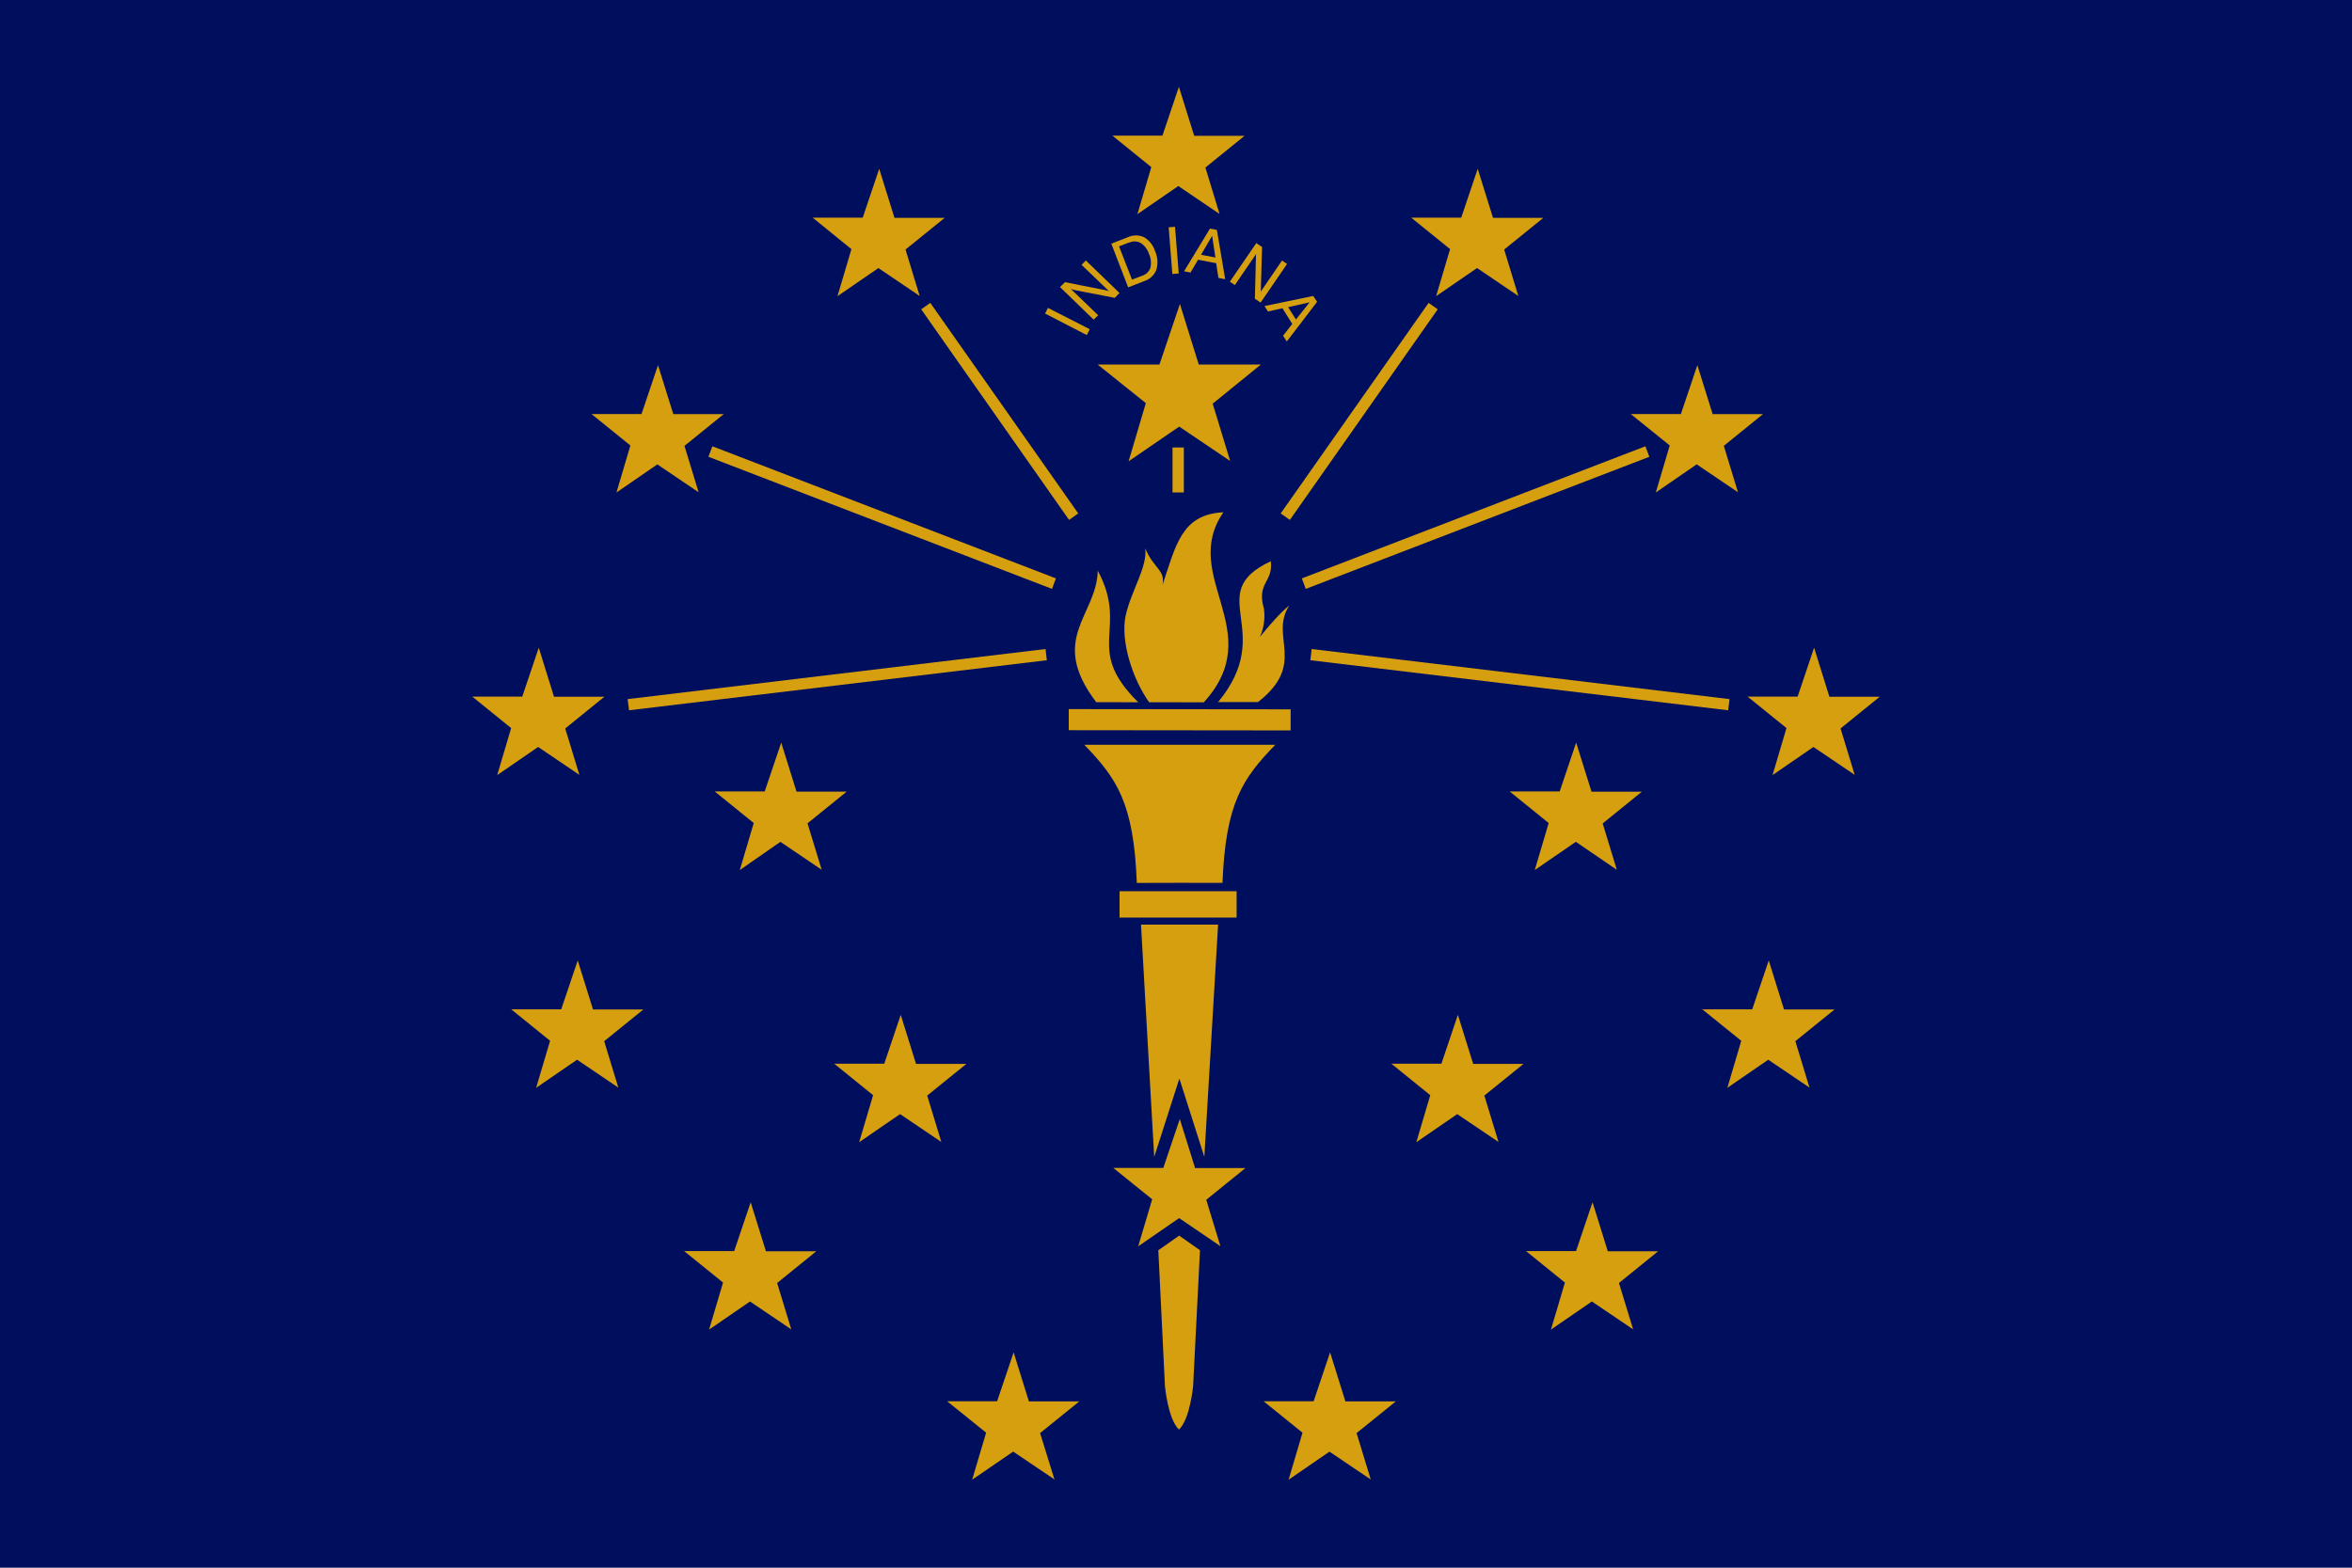
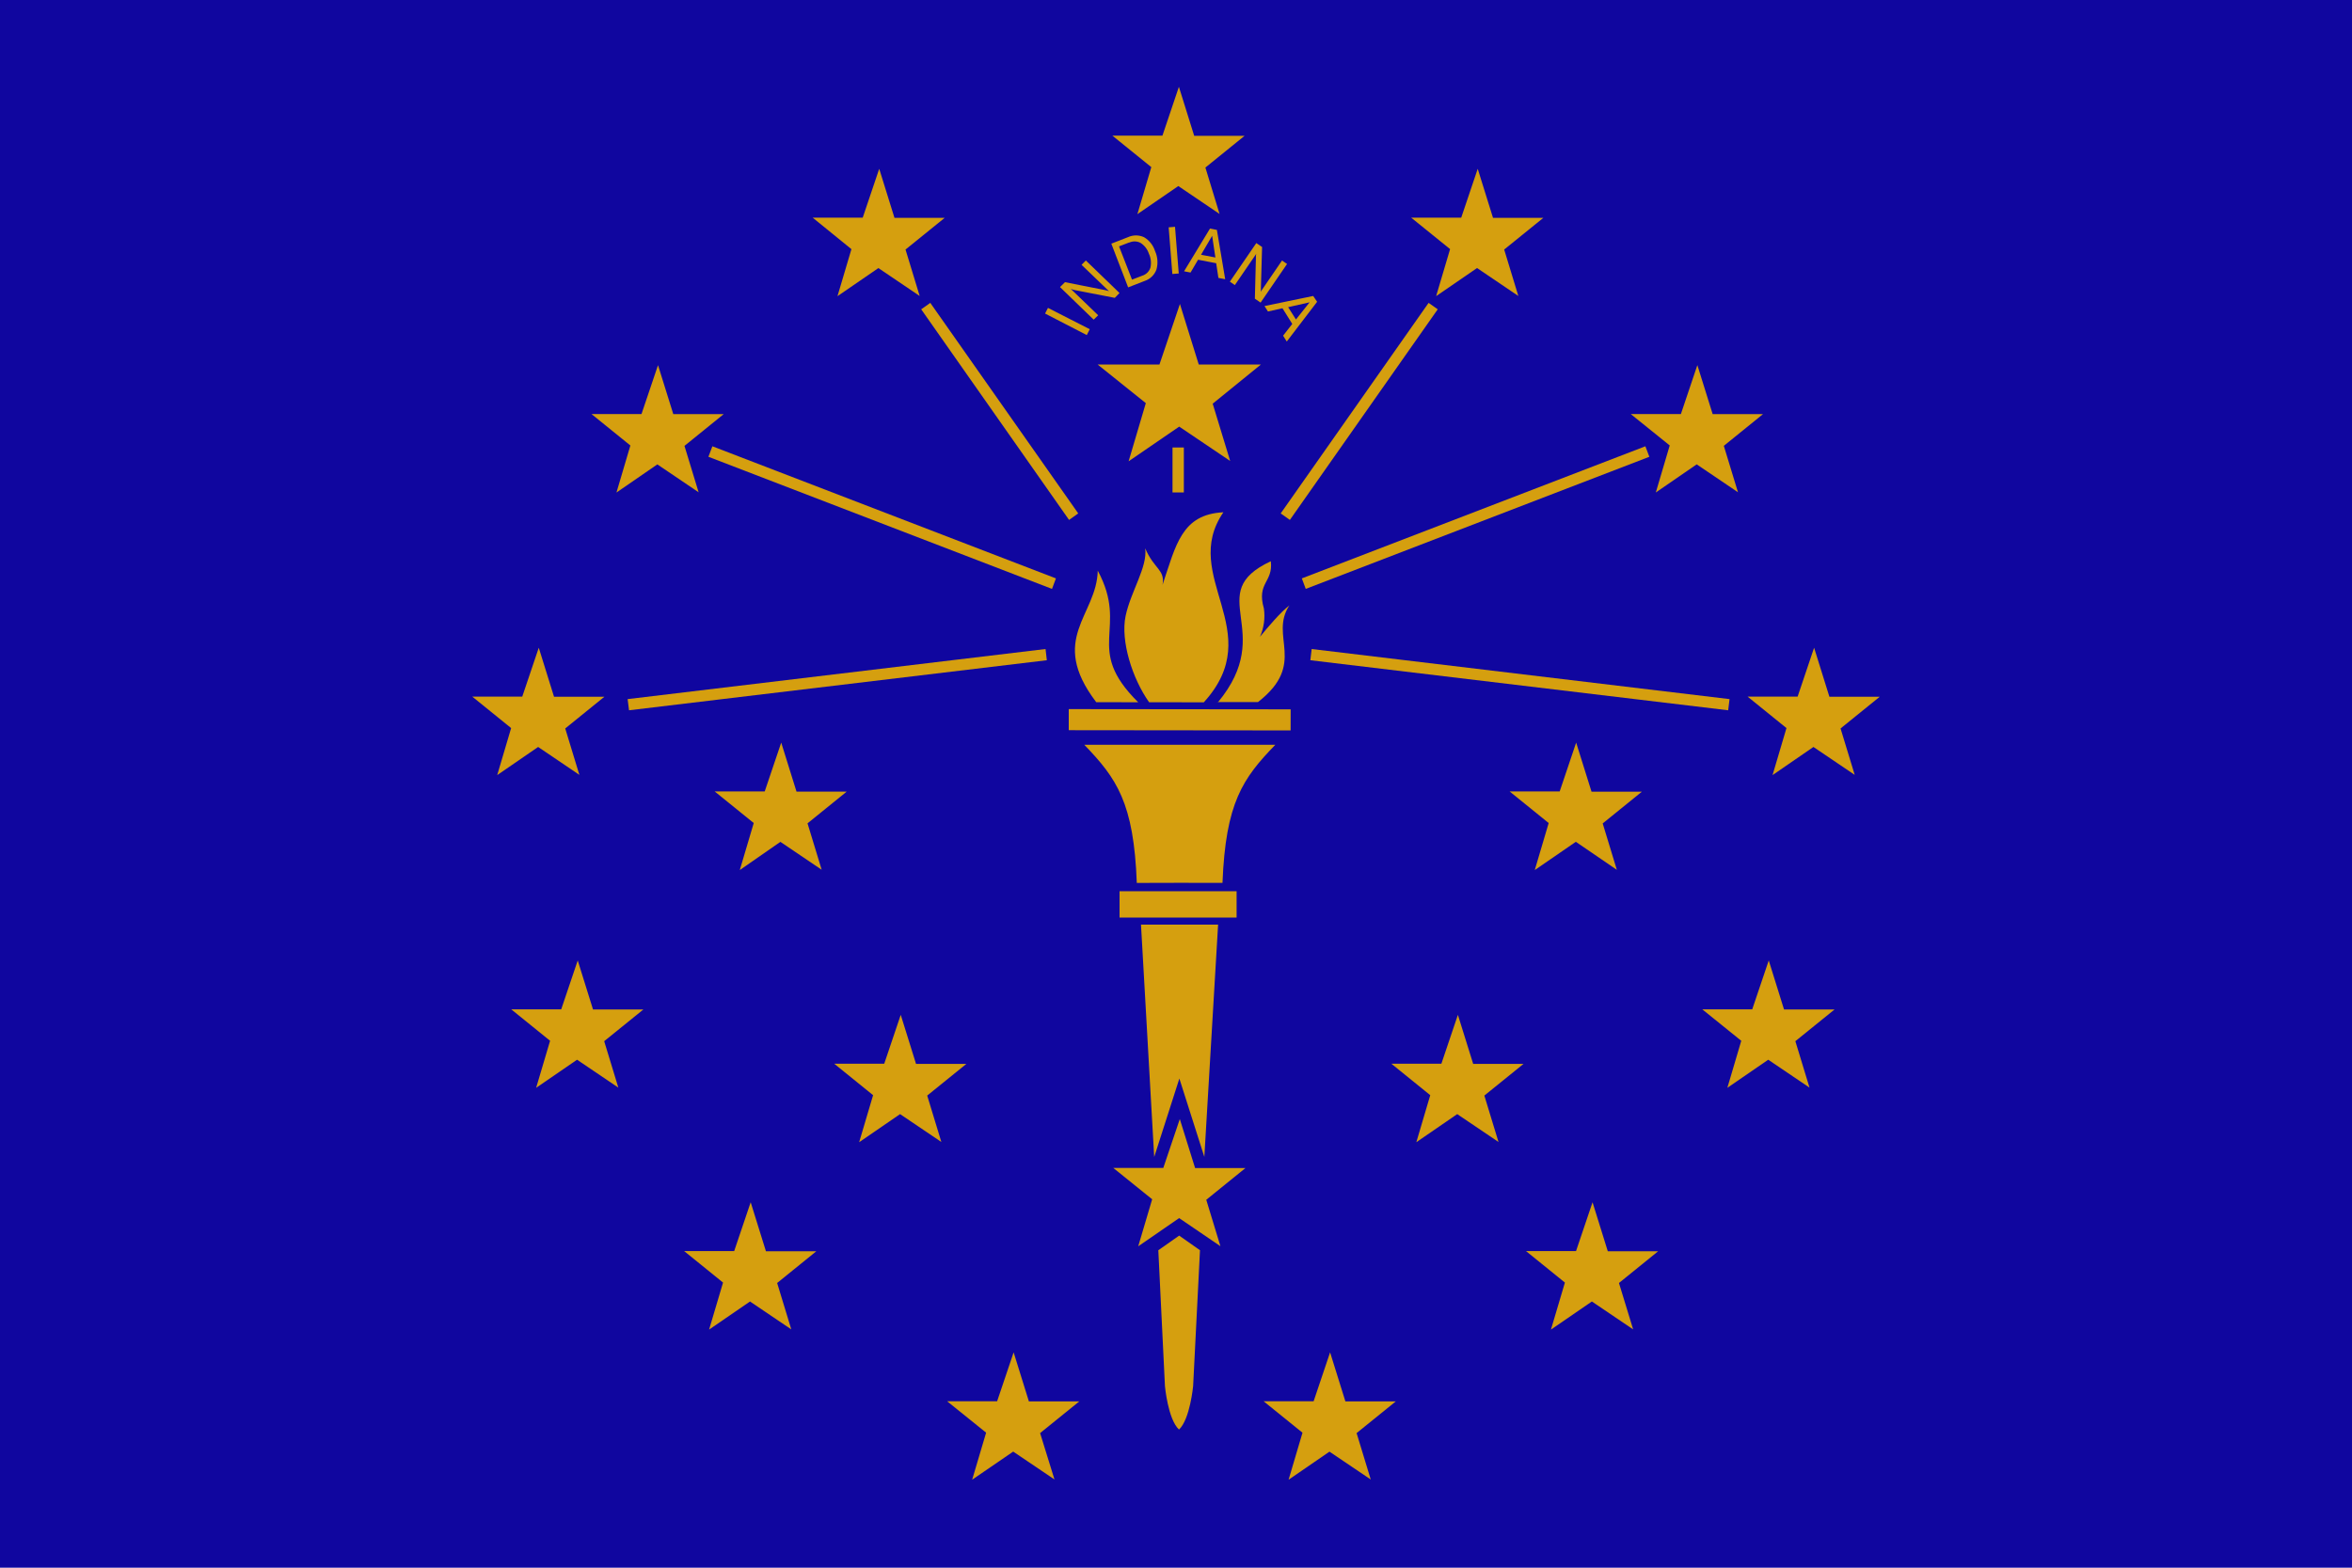
<svg xmlns="http://www.w3.org/2000/svg" width="600" height="400" viewBox="0 0 600 400">
-   <rect width="600" height="400" fill="#000f5d" />
+   <rect width="600" height="400" fill="#10069f" />
  <path d="M360,55.54h12.76l4.21-12.47,3.9,12.51h12.85l-10,8.09,3.61,11.85L376.8,68.39l-10.44,7.17,3.56-12Z" fill="#d59f0f" />
  <path d="M416,105.64H428.8L433,93.16l3.9,12.5h12.85l-10,8.1,3.61,11.84-10.53-7.12-10.43,7.18,3.55-12Z" fill="#d59f0f" />
  <path d="M445.81,177.74h12.77l4.2-12.47,3.9,12.5h12.85l-10,8.1,3.61,11.84-10.53-7.12-10.43,7.18,3.55-12Z" fill="#d59f0f" />
  <path d="M385.11,201.94h12.77l4.2-12.46L406,202h12.85l-10,8.1,3.61,11.84L402,214.79,391.52,222l3.55-12Z" fill="#d59f0f" />
  <path d="M434.25,257.53H447l4.21-12.47,3.9,12.51H468l-10,8.09,3.61,11.85-10.53-7.12-10.43,7.17,3.55-12Z" fill="#d59f0f" />
  <path d="M389.29,319.22h12.76l4.21-12.46,3.89,12.5H423l-10,8.1,3.62,11.84-10.53-7.12-10.44,7.17,3.56-12Z" fill="#d59f0f" />
  <path d="M354.94,271.41H367.7l4.21-12.47,3.9,12.51h12.85l-10,8.09,3.61,11.84-10.53-7.11-10.43,7.17,3.55-12Z" fill="#d59f0f" />
  <path d="M322.34,357.53h12.77l4.2-12.47,3.9,12.51h12.86l-10,8.09,3.61,11.84-10.53-7.11-10.43,7.17,3.55-12Z" fill="#d59f0f" />
  <path d="M241.61,357.53h12.76l4.21-12.47,3.89,12.51h12.86l-10,8.09L269,377.49l-10.53-7.11L248,377.55l3.56-12Z" fill="#d59f0f" />
  <path d="M212.81,271.41h12.76l4.21-12.47,3.9,12.51h12.85l-10,8.09,3.61,11.84-10.53-7.11-10.44,7.17,3.56-12Z" fill="#d59f0f" />
  <path d="M174.53,319.22h12.76l4.21-12.46,3.89,12.5h12.86l-10,8.1,3.61,11.84-10.53-7.12-10.44,7.17,3.56-12Z" fill="#d59f0f" />
  <path d="M130.41,257.53h12.76l4.21-12.47,3.9,12.51h12.85l-10,8.09,3.61,11.85-10.53-7.12-10.44,7.17,3.56-12Z" fill="#d59f0f" />
  <path d="M120.47,177.74h12.76l4.21-12.47,3.89,12.5h12.86l-10,8.1,3.61,11.84-10.52-7.12-10.44,7.18,3.55-12Z" fill="#d59f0f" />
  <path d="M182.32,201.94h12.76l4.21-12.46,3.9,12.5H216l-10,8.1,3.61,11.84-10.53-7.12L188.72,222l3.56-12Z" fill="#d59f0f" />
  <path d="M150.89,105.64h12.76l4.21-12.47,3.9,12.5h12.85l-10,8.1,3.61,11.84-10.53-7.12-10.43,7.18,3.55-12Z" fill="#d59f0f" />
  <path d="M207.32,55.54h12.76l4.21-12.47,3.89,12.51H241l-10,8.09,3.61,11.85-10.53-7.12-10.44,7.17,3.56-12Z" fill="#d59f0f" />
  <path d="M283.77,34.61h12.77l4.2-12.46,3.9,12.5H317.5l-10,8.1,3.61,11.84-10.52-7.12-10.44,7.17,3.55-12Z" fill="#d59f0f" />
  <path d="M366.77,78.92l-37.72,53.74L326.71,131l37.73-53.72Z" fill="#d59f0f" />
  <path d="M420.75,116.55,333.1,150.26l-1-2.68,87.64-33.71Z" fill="#d59f0f" />
  <path d="M440.86,181.23,334.27,168.46l.34-2.86,106.6,12.78Z" fill="#d59f0f" />
  <path d="M284,298h12.76l4.21-12.47,3.9,12.5h12.85l-10,8.1,3.61,11.84L300.8,310.8,290.36,318l3.56-12Z" fill="#d59f0f" />
  <path d="M280,93l15.78,0L301,77.56,305.8,93h15.87l-12.31,10,4.46,14.62-13-8.77-12.91,8.85,4.39-14.84Z" fill="#d59f0f" />
  <path d="M279.66,179.17l-.08-.1c-12.21-16.13.21-22,.46-33.46,8.08,15-3.76,19.66,10.31,33.57Z" fill="#d59f0f" />
  <path d="M293.14,179.18c-4.3-6.05-7.32-15.7-6-22s5.65-12.51,5-17.28c2.28,5.37,5.1,5.38,4.43,9.33,3.42-10.19,4.87-18,15.52-18.52-11.24,16.36,11.57,30.34-5,48.49Z" fill="#d59f0f" />
  <path d="M310.69,179.2c15.21-18.35-4.14-27.75,13.5-36,.64,5.42-3.68,5.42-1.77,12.06a13.14,13.14,0,0,1-1,7.22c1.8-2.2,5.29-6.35,7.5-8-5.24,7.9,4.63,14.82-8,24.65H310.43" fill="#d59f0f" />
  <path d="M311.86,225.27c.8-20.45,5.18-26.68,13.47-35.23-16.09,0-34.08,0-48.72,0,8.26,8.56,12.63,14.79,13.39,35.24Q300.94,225.23,311.86,225.27Z" fill="#d59f0f" />
  <path d="M300.86,275.19l6.37,20,3.51-59.27-19.67,0,3.37,59.29Z" fill="#d59f0f" />
  <path d="M300.76,364.76c2.81-2.6,3.61-11.09,3.61-11.09L306.12,319l-5.31-3.73L295.49,319l1.69,34.65s.76,8.46,3.57,11.09Z" fill="#d59f0f" />
  <path d="M329.24,186.37l-56.6-.06v-5.38l56.61.06Z" fill="#d59f0f" />
  <path d="M315.46,234.12l-29.86,0V227.4l29.86,0Z" fill="#d59f0f" />
  <path d="M160.47,181.23l106.58-12.77-.33-2.86L160.11,178.38Z" fill="#d59f0f" />
  <path d="M180.72,116.55l87.65,33.71,1-2.68-87.64-33.71Z" fill="#d59f0f" />
  <path d="M235,78.92l37.72,53.74,2.34-1.66L237.32,77.28Z" fill="#d59f0f" />
  <path d="M299.11,114.18l0,11.47H302V114.17Z" fill="#d59f0f" />
  <path d="M277.23,85.49,266.6,80l.74-1.44L278,84l-.74,1.45M279,81.56l-8.59-8.31L271.68,72l10.13,2a5,5,0,0,1,.61.14,4.7,4.7,0,0,1,.49.16l-7-6.73L277,66.46l8.59,8.3L284.39,76l-10.3-2-.47-.12-.47-.17,7,6.73L279,81.56m9.07-19.7-2.6,1,3.31,8.49,2.6-1a3.2,3.2,0,0,0,2.1-2.06,5.5,5.5,0,0,0-.39-3.55A5.23,5.23,0,0,0,291,62a3.22,3.22,0,0,0-2.93-.1m-.27,11.45L283.5,62.17l4.24-1.65a4.88,4.88,0,0,1,4.1,0,6.32,6.32,0,0,1,2.81,3.53,6.85,6.85,0,0,1,.36,4.73,4.79,4.79,0,0,1-3,2.9l-4.18,1.63m11.24-3.39L298.13,58l1.62-.13.95,11.91-1.62.13M306.39,65l3.66.7-.83-5.53L306.39,65m-4.33,4.22,6.61-10.9,1.76.34,2.12,12.58-1.73-.33-.57-3.75-4.62-.89-1.92,3.27-1.65-.32m11.68,2.65,6.75-9.85,1.47,1-.3,10.32c0,.22,0,.43,0,.62s-.05.36-.08.51l5.47-8,1.28.88-6.75,9.86-1.46-1,.27-10.48c0-.16,0-.33,0-.49s.06-.32.1-.5l-5.48,8-1.27-.88m14.86,6.51,2,3.15,3.48-4.38-5.46,1.23m-6.05-.28L335,75.52,336,77l-7.74,10.14-.94-1.49,2.34-3-2.5-4-3.7.83-.9-1.42" fill="#d59f0f" />
</svg>
